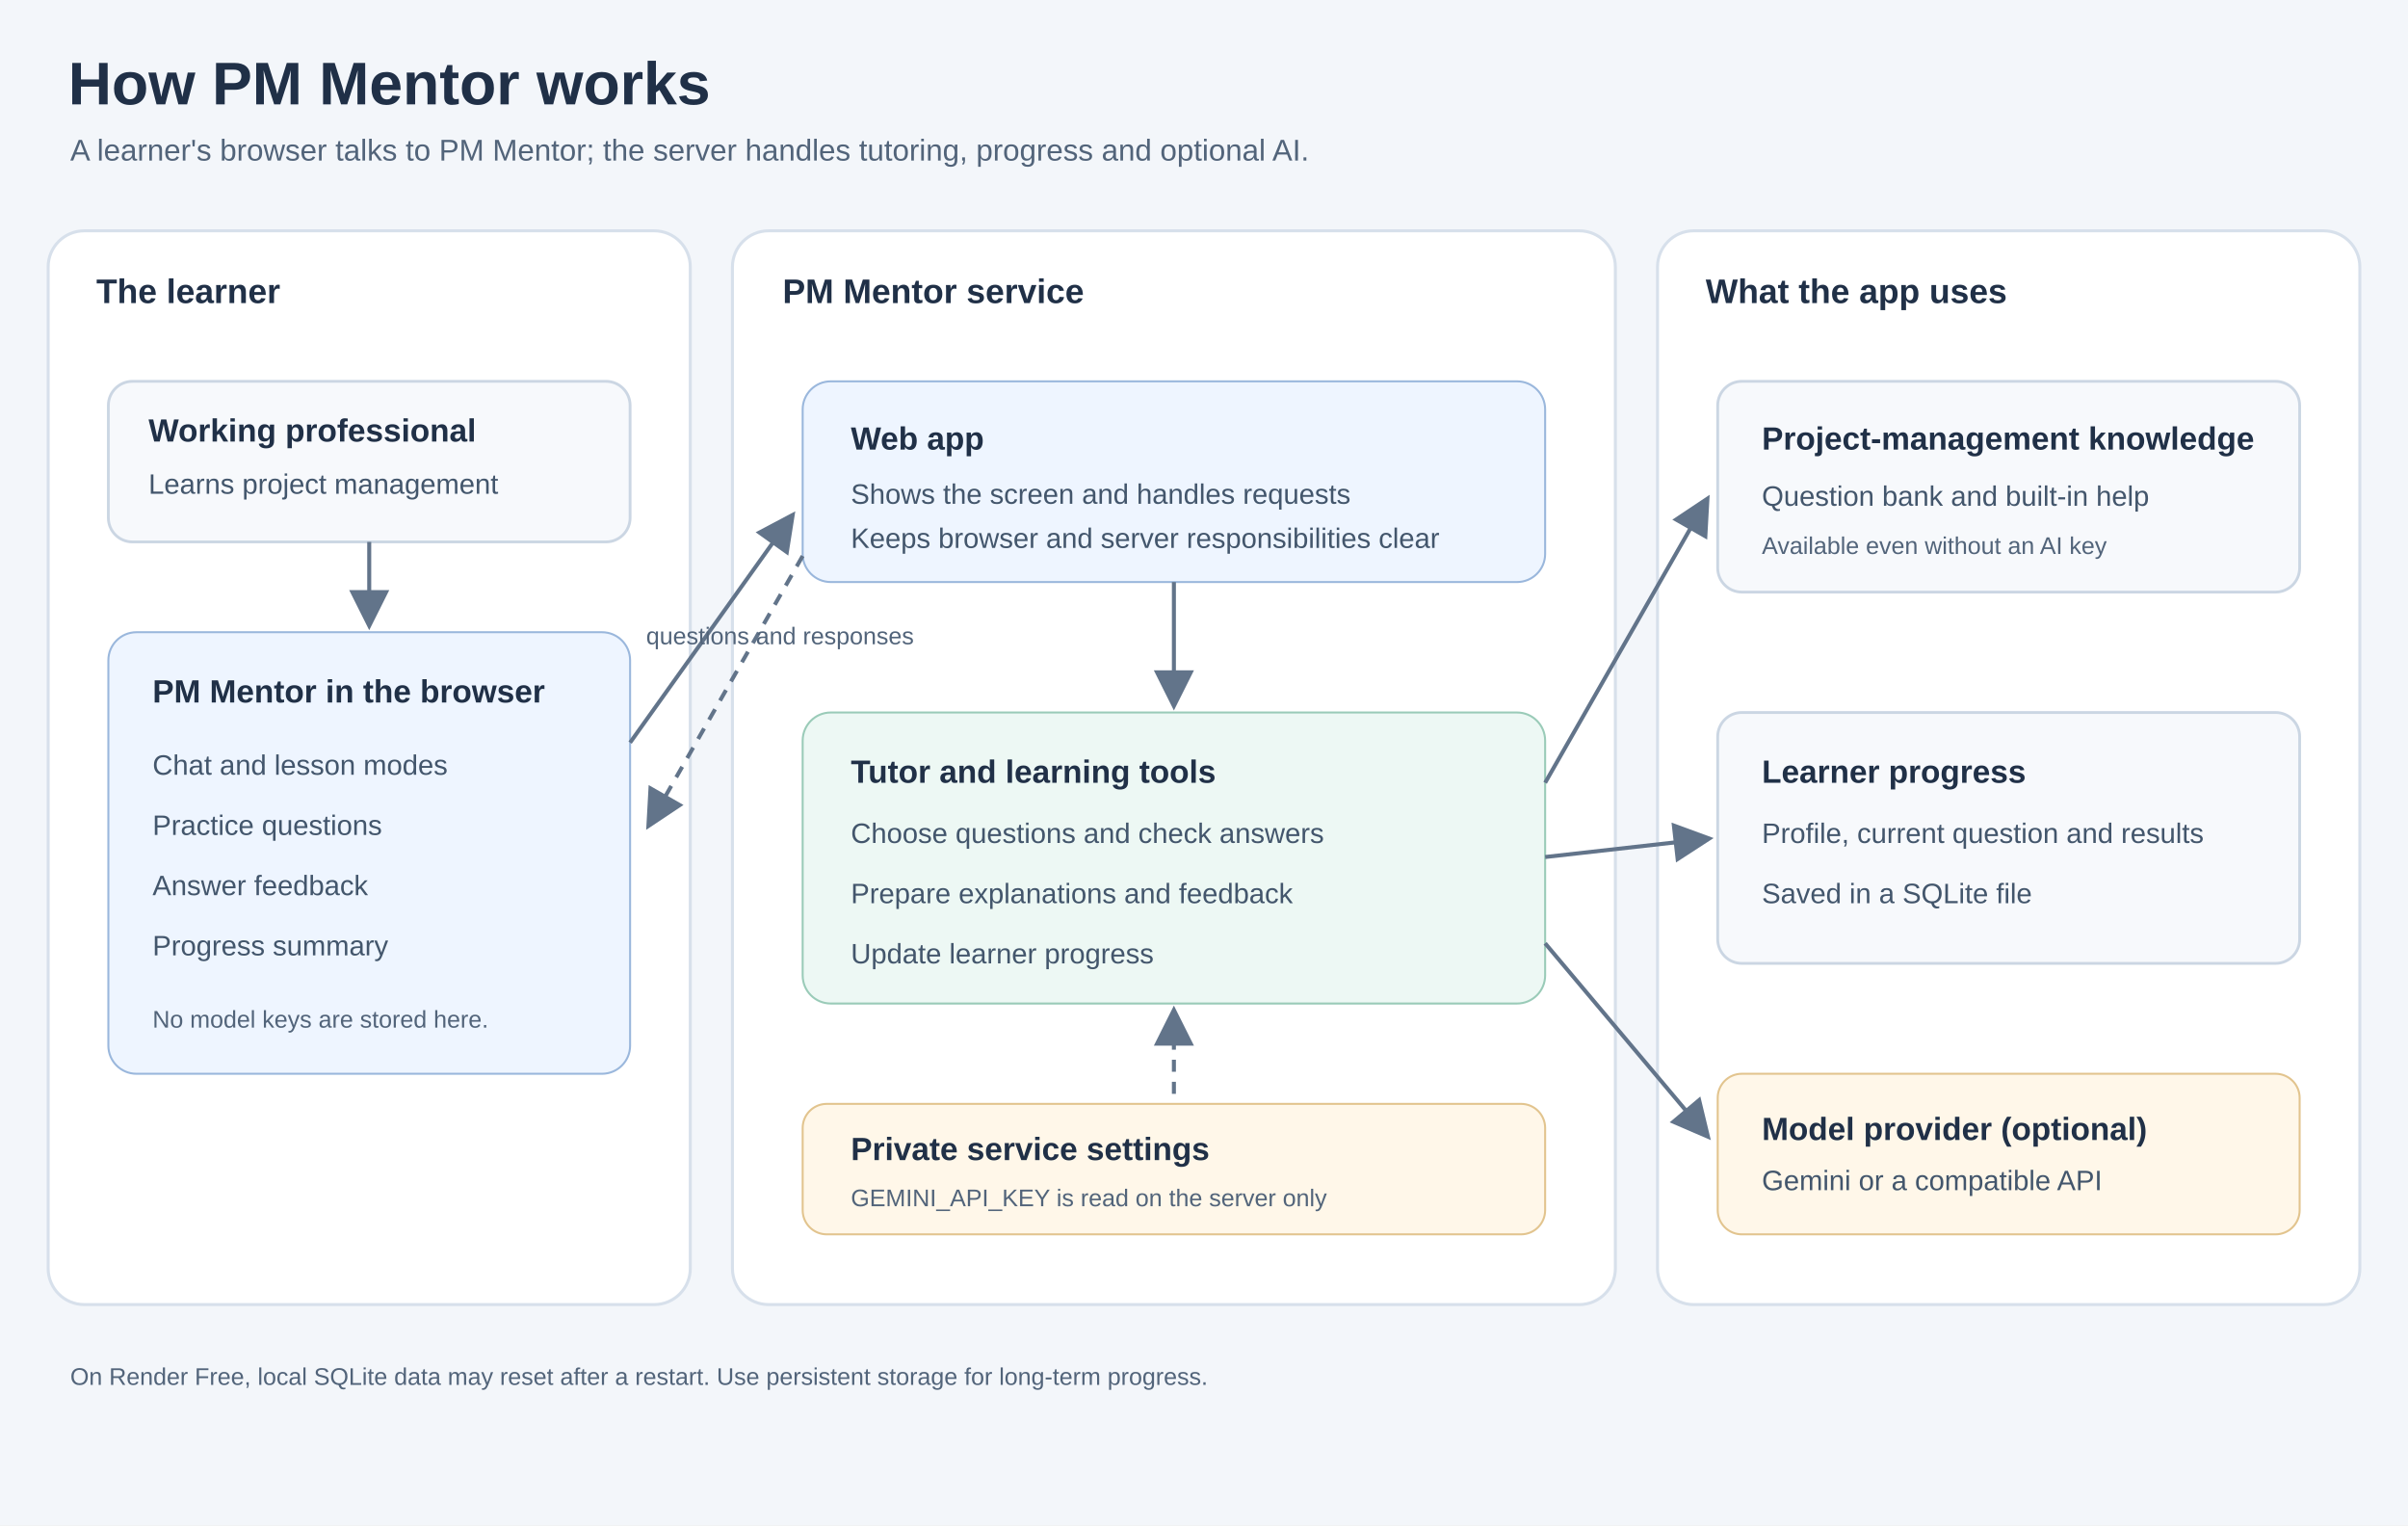
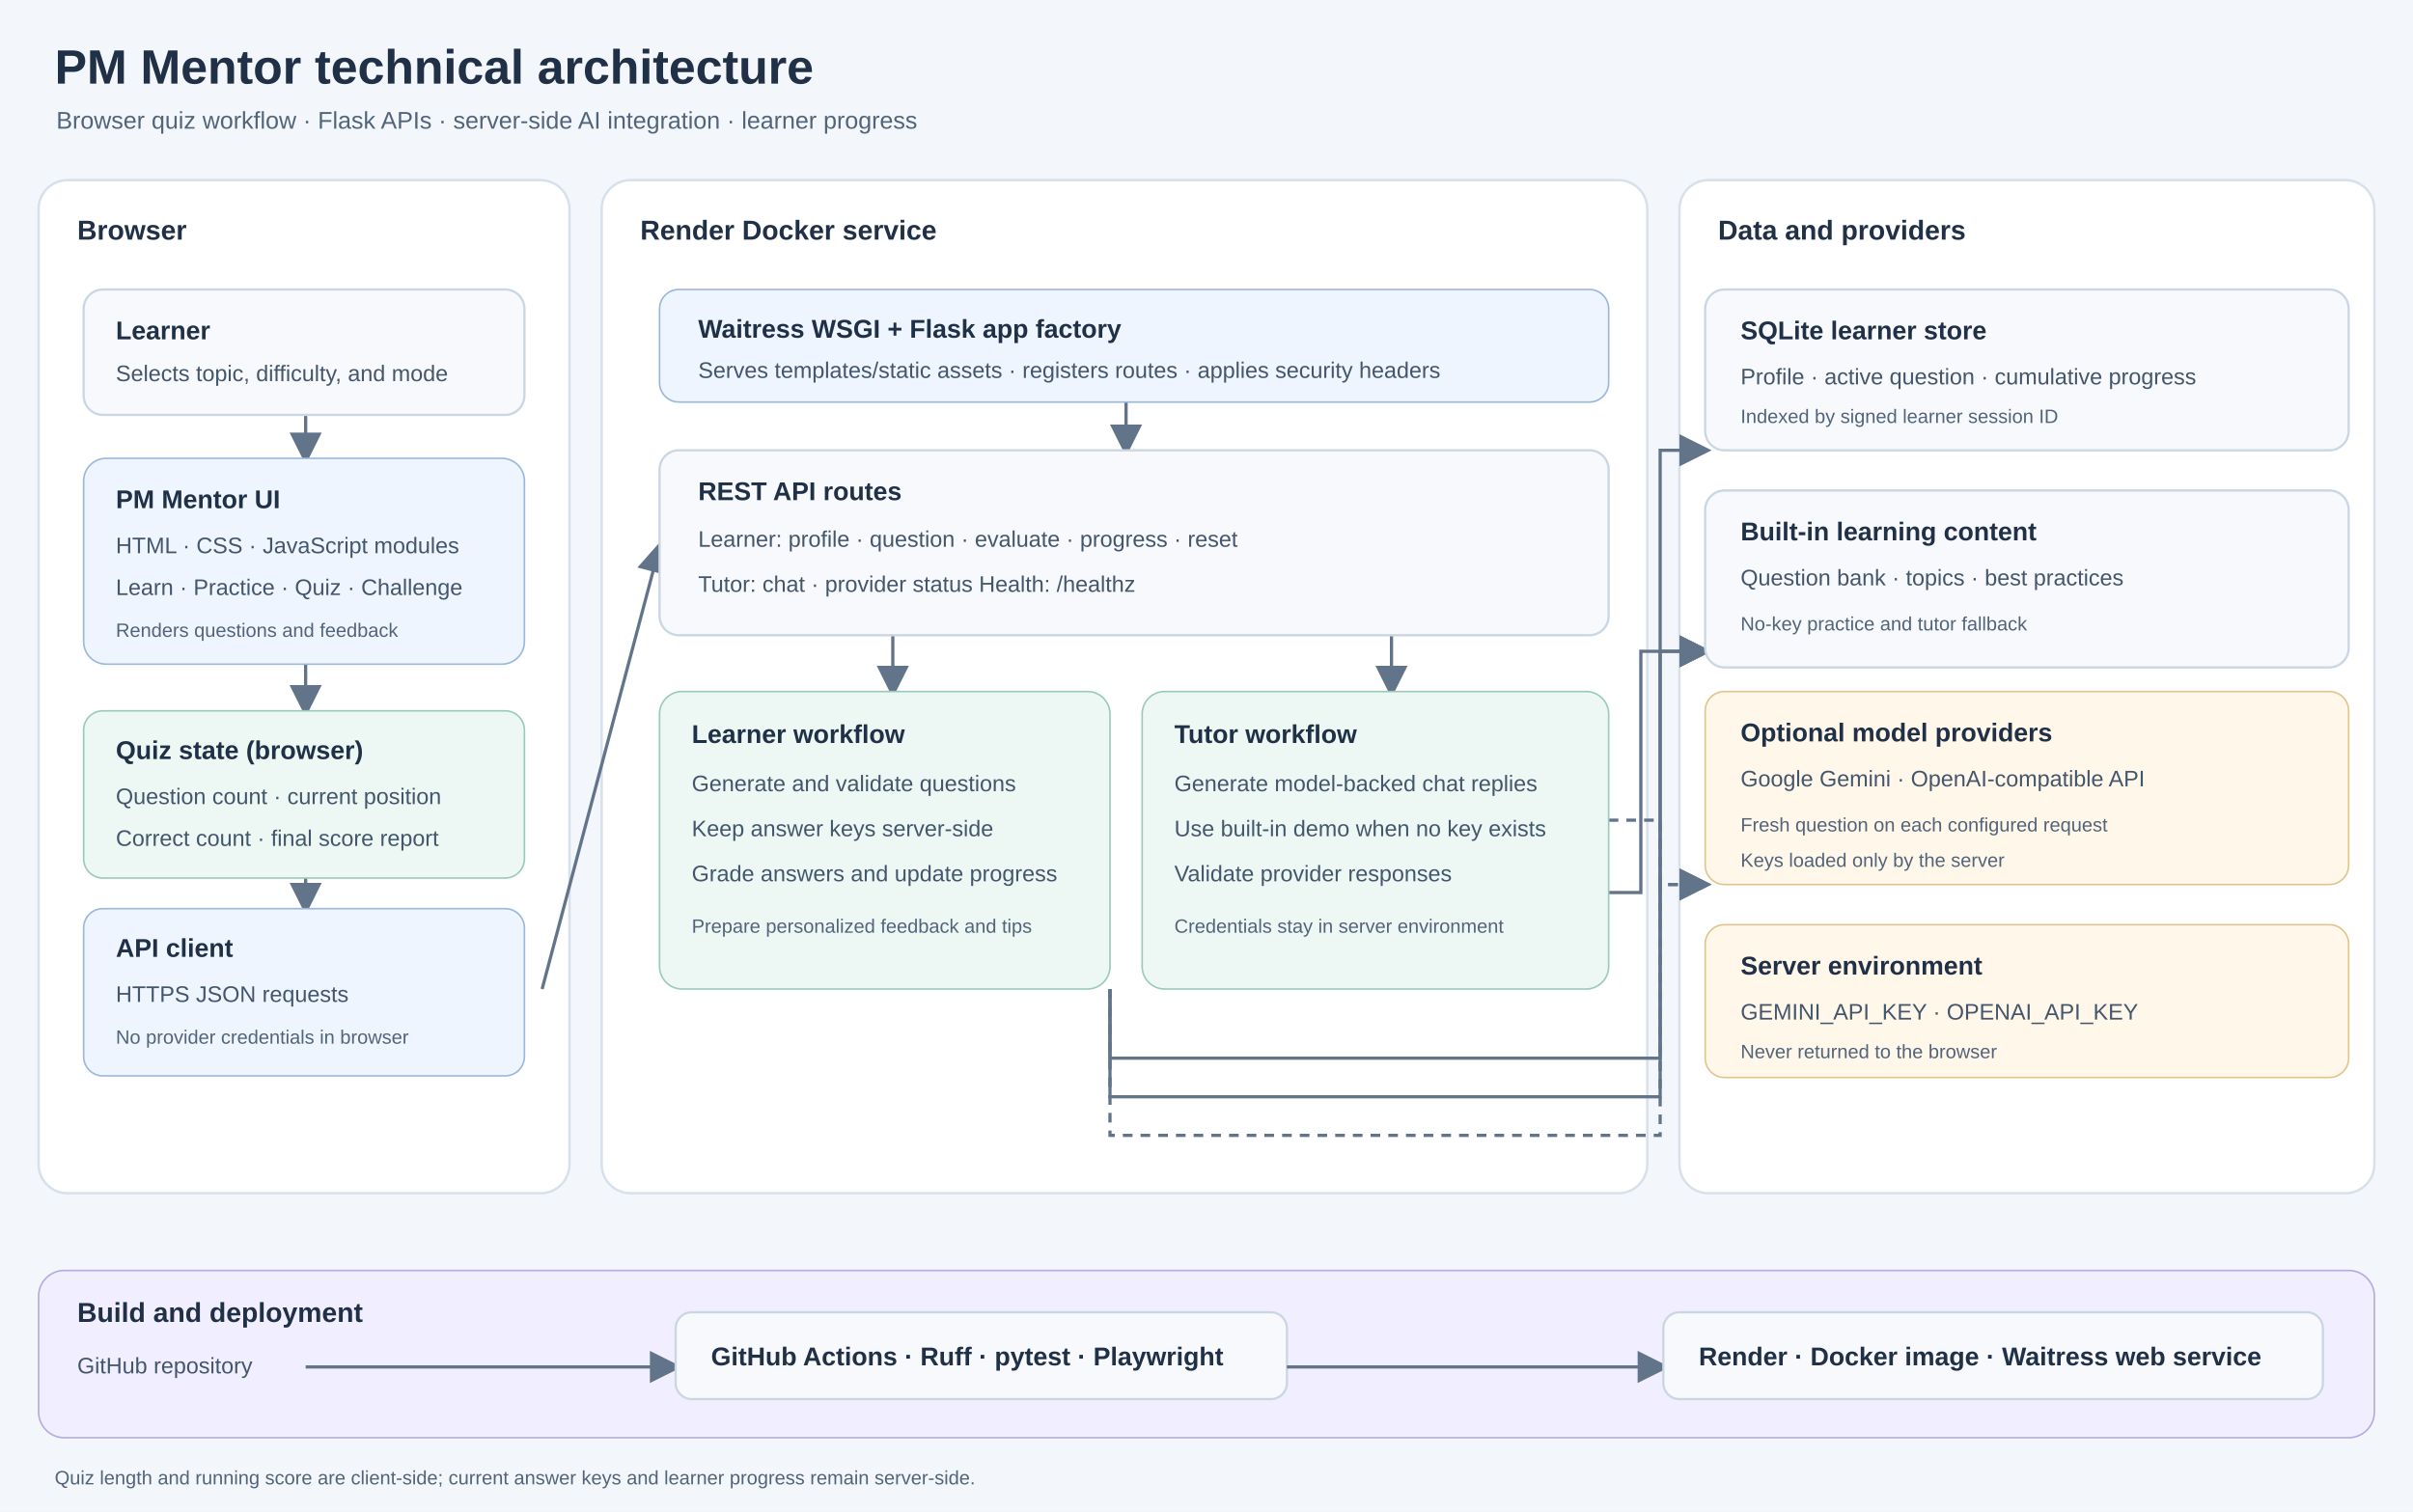
- <svg xmlns="http://www.w3.org/2000/svg" width="1200" height="760" viewBox="0 0 1200 760" role="img" aria-labelledby="title description">
+ <svg xmlns="http://www.w3.org/2000/svg" width="1500" height="940" viewBox="0 0 1500 940" role="img" aria-labelledby="title description">
  <defs>
    <marker id="arrow" markerWidth="10" markerHeight="10" refX="8" refY="5" orient="auto" markerUnits="strokeWidth">
      <path d="M0,0 L10,5 L0,10 z" fill="#62748a" />
    </marker>
    <style>
      text { font-family: "Segoe UI", Arial, sans-serif; fill: #203047; }
      .title { font-size: 30px; font-weight: 700; }
      .subtitle { font-size: 15px; fill: #52647a; }
      .lane-title { font-size: 17px; font-weight: 700; }
      .card-title { font-size: 16px; font-weight: 700; }
      .body { font-size: 14px; fill: #43566c; }
      .small { font-size: 12px; fill: #52647a; }
      .lane { fill: #ffffff; stroke: #d7e0eb; stroke-width: 1.5; }
      .card { fill: #f7f9fc; stroke: #cbd6e3; stroke-width: 1.4; }
      .browser { fill: #eef5ff; stroke: #9ab7dc; }
      .learning { fill: #edf8f4; stroke: #9acbb8; }
      .optional { fill: #fff7e9; stroke: #e2c48e; }
+       .delivery { fill: #f1efff; stroke: #b7a9e3; }
      .line { fill: none; stroke: #62748a; stroke-width: 2; marker-end: url(#arrow); }
      .dashed { stroke-dasharray: 6 5; }
    </style>
  </defs>
-   <rect width="1200" height="760" fill="#f3f6fa" />
-   <text x="34" y="52" class="title">How PM Mentor works</text>
-   <text x="35" y="80" class="subtitle">A learner's browser talks to PM Mentor; the server handles tutoring, progress and optional AI.</text>
-   <rect x="24" y="115" width="320" height="535" rx="18" class="lane" />
-   <rect x="365" y="115" width="440" height="535" rx="18" class="lane" />
-   <rect x="826" y="115" width="350" height="535" rx="18" class="lane" />
-   <text x="48" y="151" class="lane-title">The learner</text>
-   <text x="390" y="151" class="lane-title">PM Mentor service</text>
-   <text x="850" y="151" class="lane-title">What the app uses</text>
-   <rect x="54" y="190" width="260" height="80" rx="12" class="card" />
-   <text x="74" y="220" class="card-title">Working professional</text>
-   <text x="74" y="246" class="body">Learns project management</text>
-   <rect x="54" y="315" width="260" height="220" rx="14" class="browser" />
-   <text x="76" y="350" class="card-title">PM Mentor in the browser</text>
-   <text x="76" y="386" class="body">Chat and lesson modes</text>
-   <text x="76" y="416" class="body">Practice questions</text>
-   <text x="76" y="446" class="body">Answer feedback</text>
-   <text x="76" y="476" class="body">Progress summary</text>
-   <text x="76" y="512" class="small">No model keys are stored here.</text>
-   <rect x="400" y="190" width="370" height="100" rx="14" class="browser" />
-   <text x="424" y="224" class="card-title">Web app</text>
-   <text x="424" y="251" class="body">Shows the screen and handles requests</text>
-   <text x="424" y="273" class="body">Keeps browser and server responsibilities clear</text>
-   <rect x="400" y="355" width="370" height="145" rx="14" class="learning" />
-   <text x="424" y="390" class="card-title">Tutor and learning tools</text>
-   <text x="424" y="420" class="body">Choose questions and check answers</text>
-   <text x="424" y="450" class="body">Prepare explanations and feedback</text>
-   <text x="424" y="480" class="body">Update learner progress</text>
-   <rect x="400" y="550" width="370" height="65" rx="12" class="optional" />
-   <text x="424" y="578" class="card-title">Private service settings</text>
-   <text x="424" y="601" class="small">GEMINI_API_KEY is read on the server only</text>
-   <rect x="856" y="190" width="290" height="105" rx="12" class="card" />
-   <text x="878" y="224" class="card-title">Project-management knowledge</text>
-   <text x="878" y="252" class="body">Question bank and built-in help</text>
-   <text x="878" y="276" class="small">Available even without an AI key</text>
-   <rect x="856" y="355" width="290" height="125" rx="12" class="card" />
-   <text x="878" y="390" class="card-title">Learner progress</text>
-   <text x="878" y="420" class="body">Profile, current question and results</text>
-   <text x="878" y="450" class="body">Saved in a SQLite file</text>
-   <rect x="856" y="535" width="290" height="80" rx="12" class="optional" />
-   <text x="878" y="568" class="card-title">Model provider (optional)</text>
-   <text x="878" y="593" class="body">Gemini or a compatible API</text>
-   <path d="M184 270 L184 310" class="line" />
-   <path d="M314 370 L394 258" class="line" />
-   <path d="M400 277 L324 410" class="line dashed" />
-   <text x="322" y="321" class="small">questions and responses</text>
-   <path d="M585 290 L585 350" class="line" />
-   <path d="M770 390 L850 250" class="line" />
-   <path d="M770 427 L850 418" class="line" />
-   <path d="M770 470 L850 565" class="line" />
-   <path d="M585 545 L585 505" class="line dashed" />
-   <text x="35" y="690" class="small">On Render Free, local SQLite data may reset after a restart. Use persistent storage for long-term progress.</text>
+   <rect width="1500" height="940" fill="#f3f6fa" />
+   <text x="34" y="52" class="title">PM Mentor technical architecture</text>
+   <text x="35" y="80" class="subtitle">Browser quiz workflow · Flask APIs · server-side AI integration · learner progress</text>
+   <rect x="24" y="112" width="330" height="630" rx="18" class="lane" />
+   <rect x="374" y="112" width="650" height="630" rx="18" class="lane" />
+   <rect x="1044" y="112" width="432" height="630" rx="18" class="lane" />
+   <text x="48" y="149" class="lane-title">Browser</text>
+   <text x="398" y="149" class="lane-title">Render Docker service</text>
+   <text x="1068" y="149" class="lane-title">Data and providers</text>
+   <path d="M190 258 L190 285" class="line" />
+   <path d="M190 413 L190 442" class="line" />
+   <path d="M190 546 L190 565" class="line" />
+   <path d="M337 615 L410 340" class="line" />
+   <path d="M700 250 L700 280" class="line" />
+   <path d="M555 395 L555 430" class="line" />
+   <path d="M865 395 L865 430" class="line" />
+   <path d="M690 615 L690 658 L1032 658 L1032 280 L1060 280" class="line" />
+   <path d="M690 615 L690 682 L1032 682 L1032 405 L1060 405" class="line" />
+   <path d="M690 615 L690 706 L1032 706 L1032 550 L1060 550" class="line dashed" />
+   <path d="M1000 510 L1032 510 L1032 550 L1060 550" class="line dashed" />
+   <path d="M1000 555 L1020 555 L1020 405 L1060 405" class="line" />
+   <rect x="52" y="180" width="274" height="78" rx="12" class="card" />
+   <text x="72" y="211" class="card-title">Learner</text>
+   <text x="72" y="237" class="body">Selects topic, difficulty, and mode</text>
+   <rect x="52" y="285" width="274" height="128" rx="14" class="browser" />
+   <text x="72" y="316" class="card-title">PM Mentor UI</text>
+   <text x="72" y="344" class="body">HTML · CSS · JavaScript modules</text>
+   <text x="72" y="370" class="body">Learn · Practice · Quiz · Challenge</text>
+   <text x="72" y="396" class="small">Renders questions and feedback</text>
+   <rect x="52" y="442" width="274" height="104" rx="12" class="learning" />
+   <text x="72" y="472" class="card-title">Quiz state (browser)</text>
+   <text x="72" y="500" class="body">Question count · current position</text>
+   <text x="72" y="526" class="body">Correct count · final score report</text>
+   <rect x="52" y="565" width="274" height="104" rx="12" class="browser" />
+   <text x="72" y="595" class="card-title">API client</text>
+   <text x="72" y="623" class="body">HTTPS JSON requests</text>
+   <text x="72" y="649" class="small">No provider credentials in browser</text>
+   <rect x="410" y="180" width="590" height="70" rx="12" class="browser" />
+   <text x="434" y="210" class="card-title">Waitress WSGI + Flask app factory</text>
+   <text x="434" y="235" class="body">Serves templates/static assets · registers routes · applies security headers</text>
+   <rect x="410" y="280" width="590" height="115" rx="12" class="card" />
+   <text x="434" y="311" class="card-title">REST API routes</text>
+   <text x="434" y="340" class="body">Learner: profile · question · evaluate · progress · reset</text>
+   <text x="434" y="368" class="body">Tutor: chat · provider status     Health: /healthz</text>
+   <rect x="410" y="430" width="280" height="185" rx="14" class="learning" />
+   <text x="430" y="462" class="card-title">Learner workflow</text>
+   <text x="430" y="492" class="body">Generate and validate questions</text>
+   <text x="430" y="520" class="body">Keep answer keys server-side</text>
+   <text x="430" y="548" class="body">Grade answers and update progress</text>
+   <text x="430" y="580" class="small">Prepare personalized feedback and tips</text>
+   <rect x="710" y="430" width="290" height="185" rx="14" class="learning" />
+   <text x="730" y="462" class="card-title">Tutor workflow</text>
+   <text x="730" y="492" class="body">Generate model-backed chat replies</text>
+   <text x="730" y="520" class="body">Use built-in demo when no key exists</text>
+   <text x="730" y="548" class="body">Validate provider responses</text>
+   <text x="730" y="580" class="small">Credentials stay in server environment</text>
+   <rect x="1060" y="180" width="400" height="100" rx="12" class="card" />
+   <text x="1082" y="211" class="card-title">SQLite learner store</text>
+   <text x="1082" y="239" class="body">Profile · active question · cumulative progress</text>
+   <text x="1082" y="263" class="small">Indexed by signed learner session ID</text>
+   <rect x="1060" y="305" width="400" height="110" rx="12" class="card" />
+   <text x="1082" y="336" class="card-title">Built-in learning content</text>
+   <text x="1082" y="364" class="body">Question bank · topics · best practices</text>
+   <text x="1082" y="392" class="small">No-key practice and tutor fallback</text>
+   <rect x="1060" y="430" width="400" height="120" rx="12" class="optional" />
+   <text x="1082" y="461" class="card-title">Optional model providers</text>
+   <text x="1082" y="489" class="body">Google Gemini · OpenAI-compatible API</text>
+   <text x="1082" y="517" class="small">Fresh question on each configured request</text>
+   <text x="1082" y="539" class="small">Keys loaded only by the server</text>
+   <rect x="1060" y="575" width="400" height="95" rx="12" class="optional" />
+   <text x="1082" y="606" class="card-title">Server environment</text>
+   <text x="1082" y="634" class="body">GEMINI_API_KEY · OPENAI_API_KEY</text>
+   <text x="1082" y="658" class="small">Never returned to the browser</text>
+   <rect x="24" y="790" width="1452" height="104" rx="16" class="delivery" />
+   <text x="48" y="822" class="lane-title">Build and deployment</text>
+   <text x="48" y="854" class="body">GitHub repository</text>
+   <path d="M190 850 L420 850" class="line" />
+   <rect x="420" y="816" width="380" height="54" rx="10" class="card" />
+   <text x="442" y="849" class="card-title">GitHub Actions · Ruff · pytest · Playwright</text>
+   <path d="M800 850 L1034 850" class="line" />
+   <rect x="1034" y="816" width="410" height="54" rx="10" class="card" />
+   <text x="1056" y="849" class="card-title">Render · Docker image · Waitress web service</text>
+   <text x="34" y="923" class="small">Quiz length and running score are client-side; current answer keys and learner progress remain server-side.</text>
</svg>
